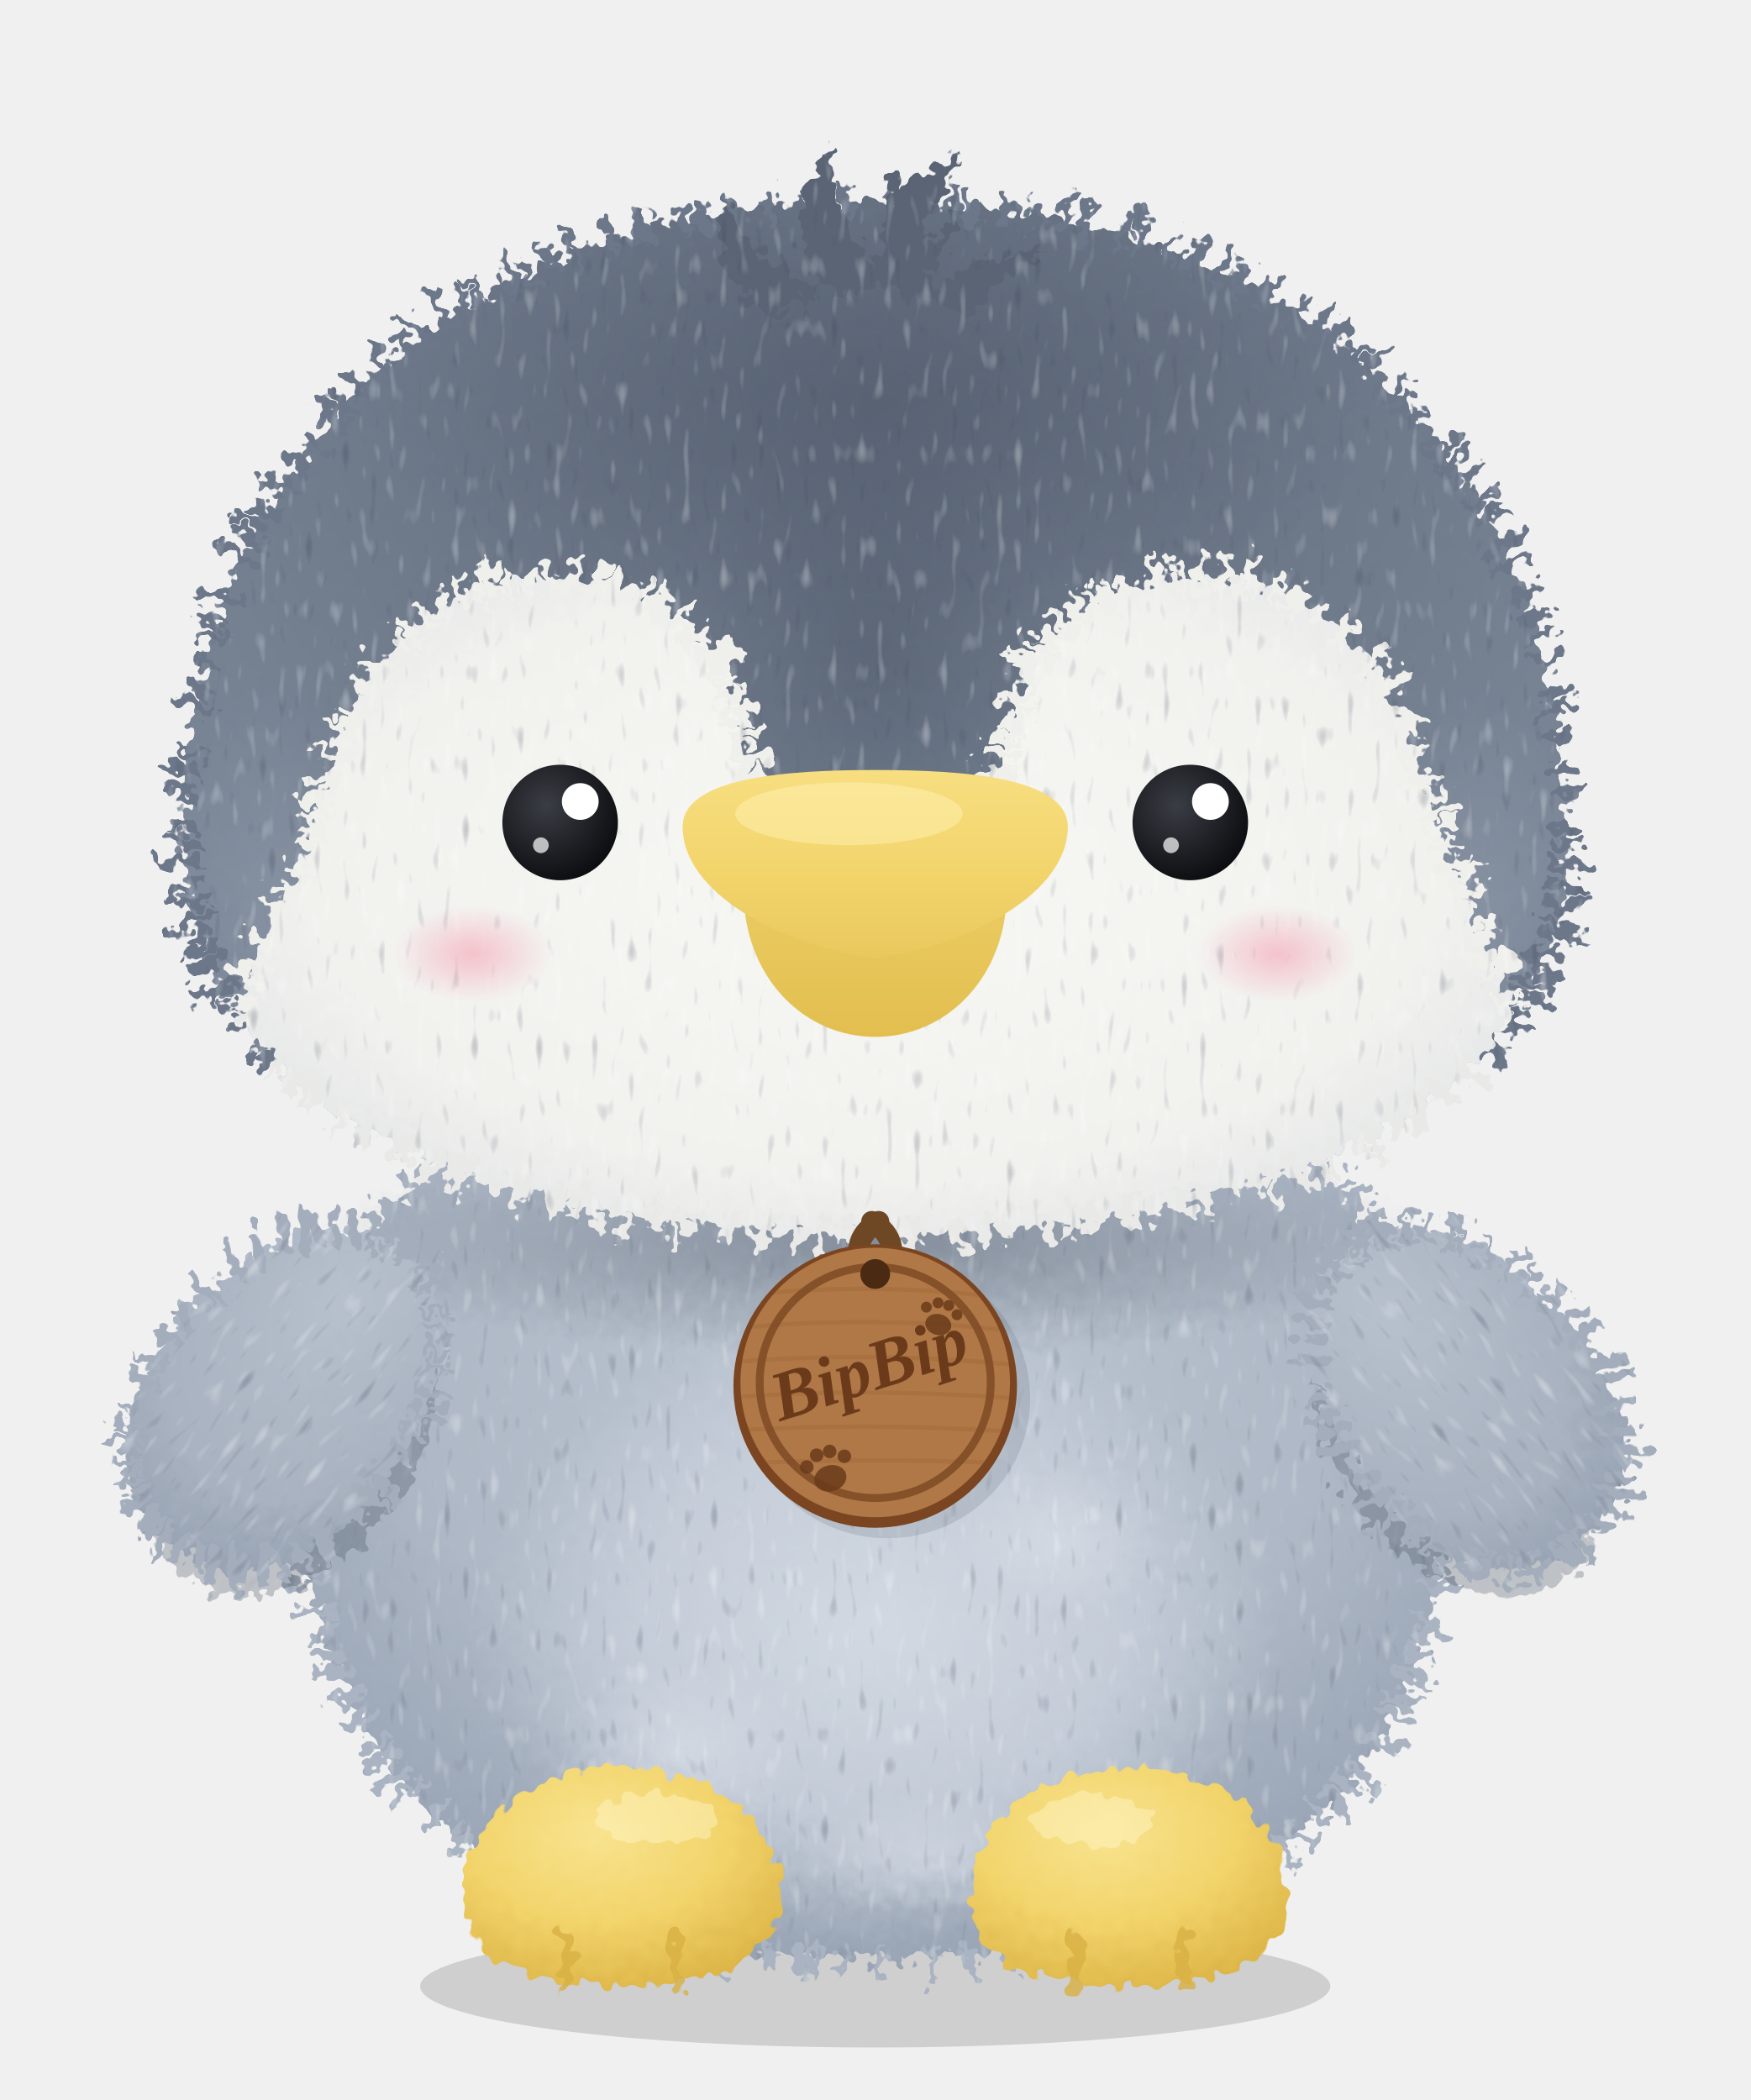
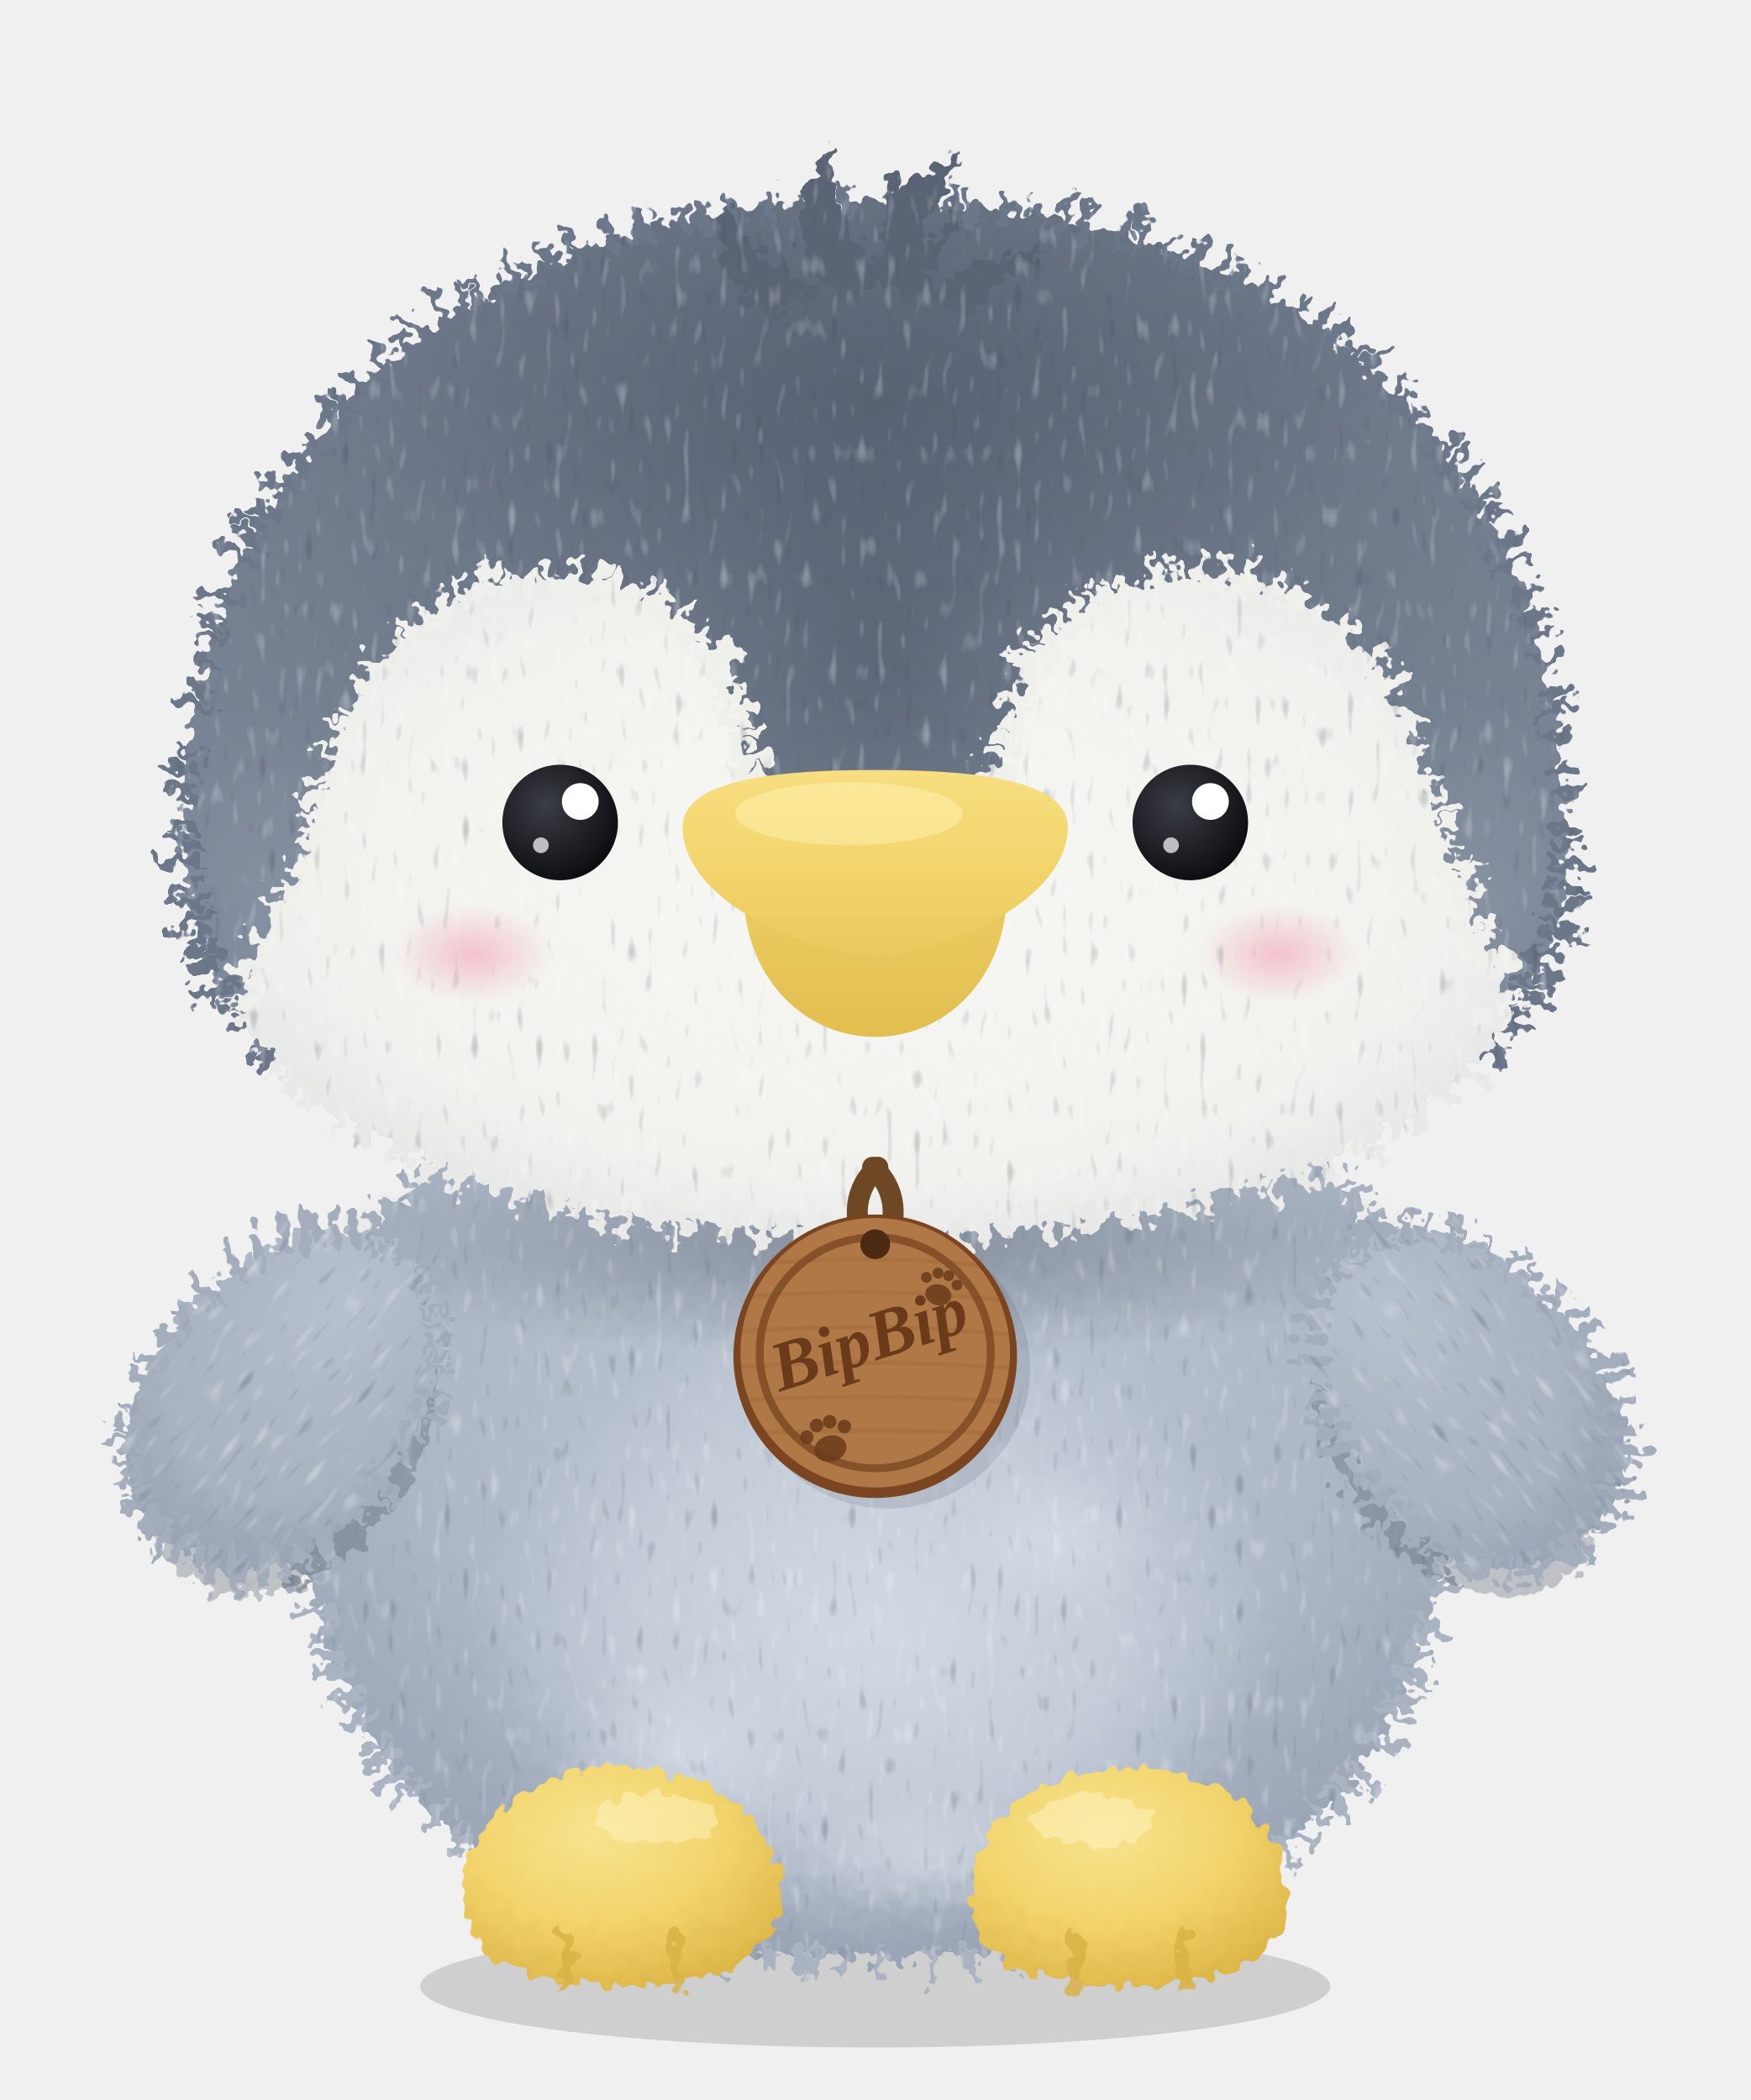
<svg xmlns="http://www.w3.org/2000/svg" class="pg" data-state="idle" width="200" height="240" viewBox="0 0 200 240" role="img" aria-label="Chim cánh cụt">
  <style>.pg-eyes-happy,.pg-eyes-closed,.pg-eyes-heart,.pg-brows,.pg-cap,.pg-fx&gt;*{opacity:0}.pg-flame{transform:scale(0)}.pg-mouth{transform:scaleY(0)}.pg-cheek{opacity:.55}.pg *{transform-box:view-box}.pg-flame{transform-origin:100px 227px}.pg-mouth{transform-origin:100px 107px}</style>
  <defs>
    <filter id="plush-fuzz" x="-8%" y="-8%" width="116%" height="116%" color-interpolation-filters="sRGB">
      <feTurbulence type="fractalNoise" baseFrequency="0.62" numOctaves="2" seed="4" result="n" />
      <feDisplacementMap in="SourceGraphic" in2="n" scale="4" xChannelSelector="R" yChannelSelector="G" result="d" />
      <feTurbulence type="fractalNoise" baseFrequency=".95 .28" numOctaves="1" seed="2" result="f" />
      <feColorMatrix in="f" values="0 0 0 0 1 0 0 0 0 1 0 0 0 0 1 1.4 0 0 0 -.86" result="h" />
      <feColorMatrix in="f" values="0 0 0 0 .22 0 0 0 0 .25 0 0 0 0 .32 0 -1.3 0 0 .45" result="l" />
      <feComposite in="h" in2="d" operator="in" result="h2" />
      <feComposite in="l" in2="d" operator="in" result="l2" />
      <feMerge>
        <feMergeNode in="d" />
        <feMergeNode in="l2" />
        <feMergeNode in="h2" />
      </feMerge>
    </filter>
    <filter id="plush-fuzz-s" x="-15%" y="-15%" width="130%" height="130%" color-interpolation-filters="sRGB">
      <feTurbulence type="fractalNoise" baseFrequency="0.7" numOctaves="1" seed="9" result="n" />
      <feDisplacementMap in="SourceGraphic" in2="n" scale="3" xChannelSelector="R" yChannelSelector="G" />
    </filter>
    <clipPath id="plush-headclip">
      <path d="M100 23 C148 23 179 52 179 96 C179 124 150 141 100 141 C50 141 21 124 21 96 C21 52 52 23 100 23 Z" />
    </clipPath>
    <radialGradient id="plush-head" cx="50%" cy="20%" r="80%">
      <stop offset="0" stop-color="#606A7B" />
      <stop offset="0.45" stop-color="#6E798A" />
      <stop offset="0.82" stop-color="#7C8798" />
      <stop offset="1" stop-color="#768193" />
    </radialGradient>
    <radialGradient id="plush-mask" cx="50%" cy="42%" r="62%">
      <stop offset="0" stop-color="#F7F7F4" />
      <stop offset="0.68" stop-color="#F1F1EE" />
      <stop offset="1" stop-color="#DDE0E4" />
    </radialGradient>
    <radialGradient id="plush-body" cx="50%" cy="38%" r="64%">
      <stop offset="0" stop-color="#BEC7D3" />
      <stop offset="0.62" stop-color="#AEB8C6" />
      <stop offset="1" stop-color="#97A2B3" />
    </radialGradient>
    <radialGradient id="plush-belly" cx="50%" cy="50%" r="50%">
      <stop offset="0" stop-color="#D2D9E2" />
      <stop offset="0.6" stop-color="#C9D1DC" stop-opacity="0.8" />
      <stop offset="1" stop-color="#C9D1DC" stop-opacity="0" />
    </radialGradient>
    <radialGradient id="plush-shade" cx="50%" cy="50%" r="50%">
      <stop offset="0" stop-color="#3E4757" stop-opacity="0.42" />
      <stop offset="1" stop-color="#3E4757" stop-opacity="0" />
    </radialGradient>
    <radialGradient id="plush-dark" cx="50%" cy="50%" r="50%">
      <stop offset="0" stop-color="#525C6D" stop-opacity="0.55" />
      <stop offset="1" stop-color="#525C6D" stop-opacity="0" />
    </radialGradient>
    <radialGradient id="plush-light" cx="50%" cy="50%" r="50%">
      <stop offset="0" stop-color="#8C97A8" stop-opacity="0.65" />
      <stop offset="1" stop-color="#8C97A8" stop-opacity="0" />
    </radialGradient>
    <radialGradient id="plush-mot" cx="50%" cy="50%" r="50%">
      <stop offset="0" stop-color="#DCE2EA" stop-opacity="0.55" />
      <stop offset="1" stop-color="#DCE2EA" stop-opacity="0" />
    </radialGradient>
    <radialGradient id="plush-wing" cx="45%" cy="20%" r="85%">
      <stop offset="0" stop-color="#B7C0CD" />
      <stop offset="0.7" stop-color="#A8B2C0" />
      <stop offset="1" stop-color="#949FB0" />
    </radialGradient>
    <radialGradient id="plush-foot" cx="42%" cy="30%" r="75%">
      <stop offset="0" stop-color="#F8E38F" />
      <stop offset="0.55" stop-color="#F2D46B" />
      <stop offset="1" stop-color="#DDB547" />
    </radialGradient>
    <radialGradient id="plush-eye" cx="38%" cy="35%" r="70%">
      <stop offset="0" stop-color="#3B3D45" />
      <stop offset="1" stop-color="#0B0C0F" />
    </radialGradient>
    <radialGradient id="plush-blush" cx="50%" cy="50%" r="50%">
      <stop offset="0" stop-color="#F59AAE" />
      <stop offset="1" stop-color="#F59AAE" stop-opacity="0" />
    </radialGradient>
    <linearGradient id="plush-beak" x1="0" y1="0" x2="0" y2="1">
      <stop offset="0" stop-color="#F7DE80" />
      <stop offset=".55" stop-color="#F2D46B" />
      <stop offset="1" stop-color="#E9C95E" />
    </linearGradient>
    <clipPath id="plush-tagclip">
      <circle cx="100" cy="163.6" r="15.4" />
    </clipPath>
    <linearGradient id="plush-beakb" x1="0" y1="0" x2="0" y2="1">
      <stop offset="0" stop-color="#EACB60" />
      <stop offset="1" stop-color="#E3BE4F" />
    </linearGradient>
  </defs>
  <g transform="translate(100 228) scale(1.45 1.35) translate(-100 -228)">
    <g class="pg-flame">
      <path d="M100 18 C 128 58 176 80 170 150 C 166 200 132 228 100 228 C 68 228 34 200 30 150 C 26 104 58 92 70 52 C 80 80 90 66 100 18 Z" fill="#FF9600" />
      <path d="M100 70 C 118 100 150 116 146 160 C 143 196 124 216 100 216 C 76 216 57 196 54 160 C 52 128 74 120 80 96 C 88 112 94 100 100 70 Z" fill="#FFC800" />
    </g>
  </g>
  <ellipse class="pg-shadow" cx="100" cy="227" rx="52" ry="7" fill="rgba(0,0,0,.14)" />
  <g class="pg-root">
    <g class="pg-bodyg">
      <g filter="url(#plush-fuzz)">
        <path d="M100 120 C140 120 163 136 165 162 C168 198 148 224 100 224 C52 224 32 198 35 162 C37 136 60 120 100 120 Z" fill="url(#plush-body)" />
        <ellipse cx="100" cy="186" rx="46" ry="36" fill="url(#plush-belly)" />
        <ellipse cx="78" cy="200" rx="14" ry="10" fill="url(#plush-mot)" />
        <ellipse cx="121" cy="176" rx="12" ry="9" fill="url(#plush-mot)" />
        <ellipse cx="106" cy="212" rx="16" ry="7" fill="url(#plush-mot)" />
        <path d="M100.7 121.5l-0.5 -4.1M104.6 121.6l0.2 -3.8M108.1 121.7l0.8 -3.8M111.8 122l0.7 -3.6M115.4 122.4l0 -2.8M118.2 122.8l-0.5 -3.8M121.1 123.2l1.6 -3M124.2 123.8l0.6 -2.5M127.1 124.5l1.2 -3.5M129.2 125.1l2.1 -3.7M131.4 125.8l1.7 -2.6M133.8 126.6l0.4 -2.6M136.4 127.5l2.1 -2.3M138.8 128.6l2.4 -3M140.3 129.3l1.4 -2.5M143 130.7l0.9 -3.1M145.4 132.2l1 -2.2M146.7 133l2.9 -2.4M148.7 134.4l1.4 -2.2M150.1 135.6l1.8 -2.4M151.7 137.1l2.5 -2.3M153.2 138.5l2.9 -2.9M155.1 140.6l3 -2M156.1 141.9l2.9 -1.6M157.5 144l2.9 -1.3M158.2 145l2.8 -2.1M159.2 146.8l3.1 -0.8M160.4 149.3l2.6 -0.3M160.8 150.2l2.6 -1.9M161.5 152.2l3.9 -2M162.3 154.8l2.5 -0.7M162.8 156.8l2.7 0.5M163.2 159.3l4.2 0.3M163.5 161.5l3.8 -0.9M163.6 162.8l2.7 -1.2M163.7 165.8l3.5 -0.8M163.8 170.2l3.3 0.5M163.7 172.2l4.1 -0.4M163.5 175.4l4.2 -0.5M163.1 178.4l2.1 1.3M162.6 181.4l4.3 -0.3M162 184.5l2.3 1.7M161.4 186.6l3.7 0.5M160.7 188.6l2.5 1M159.9 190.8l3.4 1.9M158.5 194.1l3.5 0.4M157.7 195.6l4.1 1.2M156 198.6l4 1.3M154.3 201l2.5 3.3M152.7 203.1l3.1 2.3M151.7 204.2l2.2 3.2M149.7 206.3l2.1 1.8M147.2 208.6l2.5 2.4M145.5 210l2.6 2.8M143.1 211.7l2.4 2.2M141.3 212.8l1.2 4.3M138.4 214.5l1 4M136.5 215.4l2.3 2.9M133.2 216.9l0.7 3.4M129.5 218.2l1.8 2.9M127.4 218.9l0.4 2.6M124.1 219.8l0.8 3.3M120.3 220.7l0 3.1M118.4 221l0.4 2.9M114.4 221.6l1 3.7M110.6 222l0.5 3.6M107.1 222.3l-0.5 3.9M101 222.5l-0.4 4.1M96.8 222.5l-0.7 2.3M93.6 222.3l-1.1 3.7M91.1 222.2l0.8 2.6M87.1 221.8l0.9 2.6M82.4 221.2l0 4.3M79.9 220.7l-0.9 2.6M76.4 219.9l-1.9 2.8M72.8 219l-1.7 3.3M69.9 218l0 3.3M67.2 217.1l-2.5 3.2M64.6 215.9l-1.7 3.8M62 214.7l-1.5 2.3M59.4 213.3l-0.8 2.4M56.4 211.3l-1.9 2.8M53.8 209.4l-1.4 2M52.5 208.4l-0.6 2.5M50.5 206.5l-1.3 2.2M48.1 204l-3.3 2.1M46.9 202.6l-3.8 1.7M45.1 200.1l-3.1 1.9M44 198.6l-2.6 1.7M42.6 196.1l-3.3 1.2M41.3 193.6l-3.5 1M40.1 190.9l-4.1 0.4M39.4 189.1l-3.5 0.1M38.4 185.7l-2.6 1.8M37.9 184.1l-4.1 0.5M37.2 180.8l-4.3 0.1M36.9 178.9l-2.9 -0.3M36.6 176.3l-4.2 -0.3M36.3 172.5l-3.7 0.1M36.2 169.9l-4 -0.1M36.3 166.1l-2.8 -0.5M36.4 163.8l-3.1 0.6M36.6 160.9l-2.6 -1.2M36.9 158.4l-2.9 -0.9M37.3 156.3l-2.6 -0.1M37.9 154.2l-2.5 0.2M38.3 152.8l-2.1 -1.2M39.2 150.3l-2.7 -0.3M40 148.3l-3.7 -0.9M40.5 147.4l-3.7 -0.6M41.9 144.9l-2.7 -2.3M42.5 143.9l-2.2 -2.1M44.3 141.4l-2.5 -2.3M45.4 140l-2.4 -2.8M46.7 138.6l-2.6 -0.9M48.2 137.1l-1.7 -2.1M49.4 136l-1.6 -2.3M51.5 134.3l-2.9 -2.7M53.6 132.8l-1 -2.2M54.9 132l-1.7 -3.5M57.4 130.5l-0.3 -2.7M59.1 129.6l-1.9 -3.4M61.8 128.3l-1.1 -3.8M64.1 127.4l-2.2 -3.5M66.2 126.6l-1.7 -2.2M69.1 125.6l-2.3 -3.7M70.3 125.2l0.2 -3M74.2 124.2l-1.5 -4M75.9 123.8l-0.6 -2.3M79.3 123.2l-0.9 -2.5M82.1 122.7l-1.5 -2.6M84.4 122.4l0 -2.5M88.3 122l0.2 -3.9M91.6 121.8l-0.5 -3.7M95.1 121.6l0.5 -4.3M99.2 121.5l0.2 -3.7" fill="none" stroke="#A9B3C1" stroke-width="1.2" stroke-linecap="round" />
        <ellipse cx="100" cy="142" rx="64" ry="13" fill="url(#plush-shade)" />
      </g>
      <g filter="url(#plush-fuzz)">
        <path d="M100 23 C148 23 179 52 179 96 C179 124 150 141 100 141 C50 141 21 124 21 96 C21 52 52 23 100 23 Z" fill="url(#plush-head)" />
        <g clip-path="url(#plush-headclip)">
          <ellipse cx="100" cy="46" rx="58" ry="26" fill="url(#plush-dark)" />
          <ellipse cx="100" cy="74" rx="20" ry="26" fill="url(#plush-dark)" />
          <ellipse cx="32" cy="104" rx="14" ry="26" fill="url(#plush-light)" />
          <ellipse cx="168" cy="104" rx="14" ry="26" fill="url(#plush-light)" />
        </g>
        <path d="M102.4 24.5l-1 -2.7M105.7 24.6l0 -3.7M108.8 24.8l0.2 -3.1M111.3 25.1l-0.8 -2.5M115 25.5l-0.3 -3.1M118.8 26.1l-0.6 -2.7M120.7 26.5l1.7 -3.9M123.9 27.2l0.5 -4M127.6 28.2l1.9 -3.9M129.8 28.9l0.7 -4.5M133.7 30.2l0.1 -3.4M135.7 31l2.1 -3.4M138.6 32.2l2.4 -3.5M141.3 33.6l1.1 -3.2M143.7 34.9l2.8 -3.3M146.8 36.7l2.6 -2.4M149.3 38.4l2.8 -3M151.8 40.2l1.9 -3.3M153.6 41.6l2.6 -1.8M155 42.8l3 -2.9M157.8 45.4l2.8 -1.9M159.8 47.4l1.3 -2.1M160.9 48.6l1.9 -1.4M163.3 51.5l3.4 -1.6M165 53.8l2.9 -2.9M166.3 55.6l2.6 -2M167.7 57.9l3.4 -2M168.9 60.1l2.7 -2.2M170.4 63.1l3.4 -2.2M171.3 64.9l3.4 -1.4M172.8 68.6l3.2 -1.7M173.6 70.8l3.5 -0.8M174.4 73.5l2.4 -1.4M175 75.5l3 -0.5M175.9 79.7l3.6 -1M176.3 81.7l3 -1.4M176.7 84.4l2.4 -0.4M177.1 87.8l2.5 0.1M177.4 91l3.2 -1.1M177.5 95l2.9 -0.5M177.5 96.6l2.7 -0.1M177.4 98.6l3.6 0.4M177.1 101.2l4 0.6M176.8 103.2l3.9 -0.1M176.4 104.8l3.6 1.9M175.9 106.5l4.4 0.9M175.1 108.7l2.6 0M174.7 109.7l3.4 2.6M173.7 111.8l3.4 1.1M172.9 113.3l3.8 1.4M171.7 115.1l3 2.3M170.5 116.8l3 0.9M169.4 118.1l2.4 2.4M168.1 119.5l3.5 1.8M32 119.7l-2.3 1.7M30.6 118.1l-1.6 2.5M29 116.1l-2.6 1.5M27.9 114.6l-2.4 0.6M26.9 112.8l-4 1M26.4 112l-1.9 2.3M25.2 109.4l-2.9 1.8M24.7 108.2l-4 1M24 106.1l-2 1.6M23.5 104.5l-3.6 1.9M23.2 103l-3.3 0M22.8 100.7l-3.6 1.3M22.6 98.5l-4.5 0M22.5 96.7l-2.7 -0.9M22.5 95l-3.1 -0.5M22.6 91.3l-3.3 -1.3M22.8 88.2l-3.5 -0.7M23.1 85.7l-2.7 0.4M23.7 81.4l-2.8 -1.7M24.2 79l-2.5 -0.5M24.9 76.1l-2.2 -0.7M25.8 72.8l-3.3 -0.3M26.2 71.3l-3.6 -1M27.2 68.5l-4.3 -0.4M28.8 64.7l-3.2 -2.4M29.8 62.5l-3 -2.4M30.8 60.6l-3.4 -1.7M31.9 58.6l-2.7 -0.4M33.4 56.2l-3.4 -1.1M35.1 53.7l-2.3 -2.1M36.8 51.5l-1.9 -2.2M39 48.7l-2.3 -3.2M40.2 47.4l-2.1 -2.1M42.4 45.2l-2.7 -2.4M44.6 43.1l-2.2 -3.7M46.5 41.5l-1.1 -3.1M49.2 39.4l-3.1 -3.1M51.7 37.6l-2 -3.9M53.6 36.5l-1.2 -3.7M55.4 35.3l-1.8 -2.8M58.9 33.5l-1.4 -3.7M61.2 32.3l-1.4 -1.9M64.2 31.1l-2.4 -2.8M66.6 30.1l-2.6 -3.7M70.1 28.9l-1 -3.6M72.9 28.1l-0.2 -4.4M74.4 27.6l-1.3 -3.7M78.7 26.6l-0.7 -2.4M80.7 26.2l-0.9 -2.9M84.3 25.6l-1.6 -3M87.8 25.2l0.4 -3.3M92 24.8l-0.3 -2.4M94.9 24.6l-1 -3.7M97.4 24.5l-1.2 -3.2" fill="none" stroke="#6C778A" stroke-width="1.2" stroke-linecap="round" />
        <g clip-path="url(#plush-headclip)">
          <path d="M100 148 L24 148 L24 124 C28 112 34 100 37 90 C40 76 50 66 62 66 C74 66 82 72 84 80 C86 88 86 94 88 98 C92 104 96 106 100 106 C104 106 108 104 112 98 C114 94 114 88 116 80 C118 72 126 66 138 66 C150 66 160 76 163 90 C166 100 172 112 176 124 L176 148 Z" fill="url(#plush-mask)" />
          <path d="M25.7 123.7l-3.5 -0.4M26.8 120.5l-3.6 -1.5M27.2 119.4l-2.6 -1.5M28.1 117l-2.9 -0.6M29.1 114.6l-2.8 0.2M29.9 112.6l-3 -1.6M30.7 110.7l-4.1 -0.6M31.6 108.4l-3.1 -1.8M32.8 105.5l-2.6 -2.2M33.4 104.2l-2.7 -0.2M34.4 101.7l-2.8 -0.4M35 100l-2.2 -0.9M36.3 96.8l-2.2 -0.9M36.9 95.2l-1.9 -1.7M37.6 93.1l-3 -2.1M38.2 91.2l-2.4 -0.4M38.7 89.1l-2.8 0.2M39.4 86.8l-3.4 -1.4M40.4 84.1l-3.1 -2.2M41.3 82.1l-2.1 -0.6M42.7 79.5l-2.6 -2.3M43.9 77.7l-2 -2.2M44.8 76.4l-3.2 -1.1M46.5 74.5l-1.5 -1.5M47.9 73.1l-2.5 -1.6M49.6 71.8l-1.4 -2M50.9 70.8l-0.6 -2.2M53.2 69.6l-0.9 -3.7M55.2 68.7l-0.5 -3.6M56.8 68.2l-1.3 -3.7M58.8 67.8l-1.3 -2M60.5 67.6l0 -2.2M63.3 67.5l-1.1 -2.5M64.6 67.6l1.4 -3.4M67.5 68l1.7 -3.5M69.2 68.3l1.1 -3M70.2 68.6l0.7 -2.7M72.3 69.4l1.4 -2.8M74 70.1l1.9 -2.5M75.1 70.7l1 -3.9M76.2 71.4l2.9 -2.2M77.5 72.5l0.8 -2.1M78.5 73.4l2.4 -1.8M79.8 74.8l2.8 -1.1M80.4 75.6l3.6 -1.4M81.3 77.1l2.1 -1.9M81.9 78.5l1.9 -1.3M82.4 79.8l2.2 -0.5M82.8 81.5l2.3 0.5M83 82.3l3 -1.8M83.4 84.2l3.2 -1.2M83.6 85.3l2.8 -0.5M83.8 86.5l4.1 0.1M84.1 88.1l3.6 -1.7M84.2 88.8l3.1 -0.4M84.4 89.9l3.1 -1.1M84.6 91.2l3.4 0.2M84.8 92.3l2.1 -1.2M85 93.3l2.4 0.5M85.3 94.6l3.5 0M85.4 95.2l3.4 0M85.7 96.2l2.8 -1.2M86.1 97.5l3.6 -0.2M86.3 98l2.5 -0.1M113.6 98.1l-3.4 -0.5M113.9 97.4l-2.6 -1.6M114.3 96.3l-2.8 0.2M114.5 95.7l-2.6 -1.8M114.8 94.4l-3.4 -1.8M115 93.2l-3.6 -0.3M115.2 92.3l-3.4 -1.2M115.4 91.3l-3.3 -1M115.6 90.1l-2.3 -1.3M115.8 88.8l-2.5 -0.1M115.9 88.1l-3.9 0.1M116.2 86.6l-3.7 -1.1M116.4 85l-2.2 -0.8M116.7 83.6l-1.9 -1M116.9 82.6l-2.7 0.6M117.2 81.3l-2.7 -1.8M117.7 79.6l-3.5 0.1M118.1 78.4l-1.9 -2M118.5 77.4l-2.1 -1.4M119.3 76.1l-3.8 -1.5M120.1 74.9l-3.1 -2.1M121.5 73.4l-2.6 -1.1M122.5 72.5l-2.1 -2.1M123.8 71.5l-1.5 -3M124.9 70.7l-0.6 -2.9M126.4 69.9l-0.9 -1.9M127.3 69.5l-1.5 -2.7M129.5 68.7l-2 -2.6M131.6 68.2l-0.2 -4M132.9 67.9l-0.5 -3.3M135.1 67.6l-0.8 -3.7M137.2 67.5l0.4 -4M139.3 67.5l0.7 -3.7M141.5 67.8l0.5 -2.2M143 68.1l0.2 -4.1M145.3 68.9l1.1 -2.5M146.8 69.6l1.3 -1.8M148.2 70.3l0.7 -3.1M149.9 71.4l1.6 -1.9M152.2 73.3l2 -3.3M153.2 74.2l1.3 -2.8M155.4 76.7l3.1 -2.2M156.7 78.6l3.9 -1.5M157.4 79.6l3.1 -1.8M159 82.7l2.7 -0.3M159.5 83.8l3.7 -1.8M160.5 86.6l1.9 -1.3M161.2 89.1l3.7 0M161.8 91.2l3.3 -0.3M162.5 93.3l4 -0.9M163.2 95.3l2.8 -1.4M163.9 97.1l2 -0.8M164.7 99.2l2.9 -0.4M165.6 101.5l3.3 -2.3M166.3 103.3l3.2 -1.9M167.3 105.9l2.9 -0.7M168.2 107.9l2.2 -1.9M169 109.9l3.1 -0.6M169.8 111.8l3.1 -2.2M171.1 115l2.8 -0.9M171.8 116.7l2.9 -1M172.3 118.2l3.1 -0.1M173.4 121.1l3.3 -1.2M174 122.8l2.8 -1.1" fill="none" stroke="#EFEFEC" stroke-width="1.2" stroke-linecap="round" />
        </g>
        <path d="M166.6 121l2.8 2.7M165.6 121.9l2.6 1.9M163.6 123.6l2.3 2.5M161.8 124.9l0.9 3.3M160.8 125.6l1.8 3.4M158.4 127.2l1.6 2.3M156.1 128.5l1.7 3.7M154.3 129.4l2.3 3M152.2 130.4l0.3 3M149.8 131.5l2.1 3.3M147.3 132.4l2.3 3.1M144.9 133.3l0.8 3.7M143.4 133.8l0.6 2.3M139.9 134.8l1.4 1.8M136.8 135.6l1.5 2.9M134.4 136.2l1.9 3M131.6 136.8l0.9 2.5M128.9 137.2l0.5 3.2M125.1 137.8l-0.6 2.6M122.6 138.2l-0.6 3.2M119 138.6l1.2 3.7M115 138.9l-0.5 2.3M112.8 139.1l0 2.5M109 139.3l1.1 3.5M104.6 139.4l-0.6 2.9M101.2 139.5l-0.2 3.5M97.3 139.5l0 2.4M93.7 139.4l0.4 3.5M91.2 139.3l-0.2 3.7M87.9 139.1l-0.5 3.4M83.9 138.9l-1.2 2.6M79.8 138.5l-1 2.4M76.6 138.1l0.3 3.9M74.9 137.8l0 2.4M71 137.2l0.4 4.1M67.7 136.6l0.4 3.2M66.2 136.3l-0.8 2.9M63.5 135.7l-0.5 2.9M60.2 134.8l-1.3 2.8M57.7 134.1l-1.7 1.7M54.3 133l-2.1 3M52.5 132.3l-0.6 2.5M50.6 131.6l-2.5 2.9M47.1 130.1l-0.9 2.3M45.5 129.3l-0.7 2.9M43.1 128.1l-1.6 3.3M42.1 127.5l-1.1 3.2M39.9 126.1l-2.3 3.2M37.5 124.4l-1.8 1.4M36 123.3l-1.3 3.5M34.7 122.2l-2.3 2.7M32.7 120.4l-1.4 2" fill="none" stroke="#E9EAE8" stroke-width="1.2" stroke-linecap="round" />
        <g transform="translate(0 4)">
          <path d="M95 30 C90 24 90 17 95 13 C95 19 98 24 101 28 Z M100 28 C100 21 103 15 110 14 C106 19 105 24 107 30 ZM88 32 C83 29 81 24 83 19 C85 24 89 27 94 29 Z M106 30 C110 26 115 24 119 25 C115 27 112 30 111 33 Z" fill="#5A6475" />
          <path d="M97 29l-4 -10M101 28l1 -11M104 30l5 -9M92 31l-7 -6" fill="none" stroke="#5A6475" stroke-width="1.6" stroke-linecap="round" />
        </g>
      </g>
      <g class="pg-tag">
-         <g transform="translate(0 -5.6)">
+         <g transform="translate(0 -9)">
          <ellipse cx="101.4" cy="165.4" rx="16.3" ry="16" fill="#3E4757" opacity=".15" />
          <g fill="none" stroke="#6E4724" stroke-width="2.4" stroke-linecap="round">
-             <path d="M99.3 151.4 C97.3 149.2 97.9 146.6 100.4 145.2" />
-             <path d="M100.7 151.4 C102.7 149.2 102.1 146.6 99.6 145.2" />
+             <path d="M99.3 151.4 C97.1 148.6 97.7 144.6 100.3 142.4" />
+             <path d="M100.7 151.4 C102.9 148.6 102.3 144.6 99.7 142.4" />
          </g>
          <circle cx="100" cy="164" r="16.2" fill="#7A4520" />
          <circle cx="100" cy="163.6" r="15.4" fill="#B07846" />
          <g clip-path="url(#plush-tagclip)" fill="none" stroke="#8A5528" stroke-width=".5" opacity=".2">
            <path d="M82 154 Q100 151.6 118 154.4" />
            <path d="M82 157.6 Q100 155.6 118 158" />
            <path d="M82 161.4 Q100 159.8 118 161.8" />
            <path d="M82 165.4 Q100 164 118 165.6" />
            <path d="M82 169.2 Q100 168 118 169.4" />
            <path d="M82 173 Q100 172 118 173" />
          </g>
          <circle cx="100" cy="163.6" r="13.2" fill="none" stroke="#7E4A25" stroke-width=".9" opacity=".85" />
          <circle cx="100" cy="151.2" r="1.7" fill="#4A2A12" />
          <g transform="translate(107.4 156.2) rotate(14) scale(.5)">
            <g fill="#6A3A1A" opacity=".85">
              <ellipse cx="0" cy="1.6" rx="3" ry="2.4" />
              <circle cx="-3.6" cy="-1.6" r="1.25" />
              <circle cx="-1.25" cy="-3.2" r="1.25" />
              <circle cx="1.25" cy="-3.2" r="1.25" />
              <circle cx="3.6" cy="-1.6" r="1.25" />
            </g>
          </g>
          <g transform="translate(94.6 173.6) rotate(-16) scale(.62)">
            <g fill="#6A3A1A" opacity=".85">
              <ellipse cx="0" cy="1.6" rx="3" ry="2.4" />
              <circle cx="-3.6" cy="-1.6" r="1.25" />
              <circle cx="-1.25" cy="-3.2" r="1.25" />
              <circle cx="1.25" cy="-3.2" r="1.25" />
              <circle cx="3.6" cy="-1.6" r="1.25" />
            </g>
          </g>
          <g transform="rotate(-18 100 164.2)" font-family="Brush Script MT, Segoe Script, Georgia, Times New Roman, serif" font-style="italic" font-weight="700" font-size="8" text-anchor="middle">
            <text x="100" y="164.5" fill="#6A3A1A">BipBip</text>
          </g>
        </g>
      </g>
      <g transform="translate(100 33) rotate(-6) scale(1.1) translate(-100 -44)">
        <g class="pg-cap">
          <path d="M76 44 L76 56 Q100 68 124 56 L124 44 Z" fill="#1B2440" />
          <path d="M56 42 L100 24 L144 42 L100 60 Z" fill="#26325A" />
          <path d="M100 42 L136 47 L137 64" fill="none" stroke="#FFC800" stroke-width="3" stroke-linecap="round" />
          <circle cx="137" cy="66" r="4" fill="#FFC800" />
          <circle cx="100" cy="42" r="3.5" fill="#FFC800" />
        </g>
      </g>
      <g class="pg-face">
        <g class="pg-brows" fill="none" stroke="#23262E" stroke-width="3.2" stroke-linecap="round">
          <path class="pg-brow-l" d="M57.5 83.5 Q64 81 70.5 83" />
          <path class="pg-brow-r" d="M129.5 83 Q136 81 142.5 83.5" />
        </g>
        <g class="pg-eye pg-eye-l">
          <g class="pg-pupil">
            <circle cx="64" cy="94" r="6.6" fill="url(#plush-eye)" />
            <circle cx="66.3" cy="91.6" r="2.1" fill="#fff" />
            <circle cx="61.8" cy="96.6" r=".9" fill="#fff" opacity=".7" />
          </g>
        </g>
        <g class="pg-eye pg-eye-r">
          <g class="pg-pupil">
            <circle cx="136" cy="94" r="6.6" fill="url(#plush-eye)" />
            <circle cx="138.3" cy="91.6" r="2.1" fill="#fff" />
            <circle cx="133.8" cy="96.6" r=".9" fill="#fff" opacity=".7" />
          </g>
        </g>
        <g class="pg-eyes-happy" fill="none" stroke="#23262E" stroke-width="3.4" stroke-linecap="round">
          <path d="M57 97 Q64 87 71 97" />
          <path d="M129 97 Q136 87 143 97" />
        </g>
        <g class="pg-eyes-closed" fill="none" stroke="#23262E" stroke-width="3" stroke-linecap="round">
          <path d="M57 93 Q64 100 71 93" />
          <path d="M129 93 Q136 100 143 93" />
        </g>
        <g class="pg-eyes-heart" fill="#FF4B6E">
          <g transform="translate(64 95) scale(.78)">
            <path class="pg-heart-eye" d="M0 6 C -14 -4 -8 -16 0 -8 C 8 -16 14 -4 0 6 Z" />
          </g>
          <g transform="translate(136 95) scale(.78)">
            <path class="pg-heart-eye" d="M0 6 C -14 -4 -8 -16 0 -8 C 8 -16 14 -4 0 6 Z" />
          </g>
        </g>
        <ellipse class="pg-cheek pg-cheek-l" cx="54" cy="109" rx="9" ry="5.5" fill="url(#plush-blush)" />
        <ellipse class="pg-cheek pg-cheek-r" cx="146" cy="109" rx="9" ry="5.5" fill="url(#plush-blush)" />
        <ellipse class="pg-mouth" cx="100" cy="112" rx="9" ry="6" fill="#8B1E3F" />
        <path class="pg-beak-bot" d="M85 103 C92 107.5 108 107.5 115 103 C114.5 112 108 118.5 100 118.5 C92 118.5 85.5 112 85 103 Z" fill="url(#plush-beakb)" />
        <g class="pg-beak-top">
          <path d="M78 94.5 C78 88.8 90 88 100 88 C110 88 122 88.8 122 94.5 C122 102 111 108 100 109.5 C89 108 78 102 78 94.5 Z" fill="url(#plush-beak)" />
          <ellipse cx="97" cy="93" rx="13" ry="3.6" fill="#FFF3B8" opacity=".45" />
        </g>
      </g>
      <g class="pg-wing-l">
        <g transform="translate(33 159.2) rotate(38)" filter="url(#plush-fuzz)">
          <ellipse cx="3.5" cy="4" rx="14" ry="20" fill="#3E4757" opacity=".28" />
          <path d="M0 -21 C9 -21 15 -10 15 2 C15 15 8 22 0 22 C-8 22 -15 15 -15 2 C-15 -10 -9 -21 0 -21 Z" fill="url(#plush-wing)" />
          <path d="M0.6 -19.5l-0.4 -2.5M3.3 -18.9l0.5 -3.9M4.6 -18.3l1.8 -2.6M6.2 -17.2l2.2 -1.1M7.8 -15.6l2.4 -1.2M9.3 -13.7l2.2 -0.8M10.4 -11.8l2.4 -1.7M11.4 -9.6l3.8 -0.6M12.3 -7l3.4 -1.4M12.7 -5.1l2.2 -0.7M13.1 -2.9l2.3 0.8M13.5 1.2l3.7 0.9M13.5 3.2l3.3 0.3M13.1 6.9l2.6 -0.5M12.5 9.7l3.5 1.8M12.1 10.9l3.7 1.1M11 13.3l3.1 1M9.6 15.6l2.7 0.6M9 16.3l1.8 2.2M7.5 17.8l1.7 2.9M6.3 18.7l2.5 2.6M4.6 19.6l1.5 3.2M3 20.1l1.2 1.9M1.2 20.4l-0.2 2.8M-1.1 20.4l0.3 3.3M-2.4 20.3l-0.9 2.4M-3.9 19.8l0.3 2.5M-5.9 18.9l-0.9 3.1M-7.4 17.8l-1.2 2.7M-8.4 17l-2.1 1.2M-10 15.1l-3.4 1.7M-11.2 13.1l-1.8 1.7M-11.8 11.7l-2.2 1.2M-12.8 8.5l-2.4 0.8M-13.2 6l-2.9 1.4M-13.5 2.9l-2.6 0.6M-13.5 0.9l-2.5 -0.3M-13.2 -2.5l-3.4 -1.1M-12.9 -4.2l-2.4 0.3M-12.2 -7.2l-3.4 -1.6M-11.4 -9.5l-3 -2.4M-9.9 -12.8l-2.9 -2.2M-8.8 -14.4l-2.2 -2.5M-7.6 -15.8l-3.2 -1.9M-6.3 -17.1l-2 -1.8M-4.5 -18.4l-2.1 -1.8M-3 -19l-0.3 -2.5M-1.4 -19.4l0.4 -3.1" fill="none" stroke="#A3ADBC" stroke-width="1.2" stroke-linecap="round" />
        </g>
      </g>
      <g class="pg-wing-r">
        <g transform="translate(167 159.2) rotate(-38)" filter="url(#plush-fuzz)">
          <ellipse cx="-3.5" cy="4" rx="14" ry="20" fill="#3E4757" opacity=".28" />
          <path d="M0 -21 C9 -21 15 -10 15 2 C15 15 8 22 0 22 C-8 22 -15 15 -15 2 C-15 -10 -9 -21 0 -21 Z" fill="url(#plush-wing)" />
          <path d="M0.6 -19.5l1.3 -2.3M3.2 -18.9l1 -3.8M4.2 -18.5l0.5 -3M5.9 -17.4l2 -2.6M7.4 -16.1l1.6 -2.1M9 -14.1l2.8 -2.2M9.9 -12.8l2.5 -2.6M11.3 -9.8l2 -2.1M12.2 -7.1l3.1 -1.6M12.8 -4.7l2.7 -1.4M13.3 -1.6l3.5 -0.9M13.5 1l3 0M13.4 3.9l3.6 -0.8M13.1 6.7l3.7 1.4M12.8 8.5l3.6 1.3M11.8 11.8l2.6 0.6M10.7 13.9l2.2 1.6M9.6 15.6l2.7 2.4M9 16.3l1.2 2.4M7.4 17.8l1.3 1.6M6.1 18.8l2.2 2.6M4.7 19.5l1.2 2.8M2.8 20.2l0.7 2.1M0.5 20.5l-0.6 3.6M-0.8 20.5l-1 2.6M-2.5 20.2l0.2 2.3M-4.4 19.7l-1.9 2.7M-5.7 19l-0.9 3.2M-7.1 18.1l-2.4 2.7M-8.7 16.7l-2.8 1.1M-9.8 15.3l-2 1.4M-11.3 12.8l-3.3 1.6M-12.1 10.9l-2.5 0.6M-12.8 8.5l-2.6 1.3M-13.2 6l-3.8 0.8M-13.5 3.7l-3.8 -0.5M-13.5 1.1l-2.7 0M-13.2 -2.8l-3 -1.3M-12.7 -5.2l-3.1 -1M-12.2 -7.3l-3.4 -0.2M-11.4 -9.6l-3.4 -0.4M-10 -12.5l-2.5 -2.2M-8.7 -14.5l-1.9 -1.6M-7.8 -15.7l-1.2 -2.2M-5.9 -17.4l-2.3 -3M-4.4 -18.4l-0.8 -3.7M-2.9 -19l0 -2.4M-0.8 -19.5l-0.7 -2.9" fill="none" stroke="#A3ADBC" stroke-width="1.2" stroke-linecap="round" />
        </g>
      </g>
    </g>
    <g class="pg-foot-l">
      <g filter="url(#plush-fuzz-s)">
        <path d="M53 218 C52 208 61 202 71 202 C81 202 90 208 89 218 C88 225 80 227 71 227 C62 227 54 225 53 218 Z" fill="url(#plush-foot)" />
        <path d="M64.5 227 q1 -4 0 -6 M77.5 227 q-1 -4 0 -6" fill="none" stroke="#D8B044" stroke-width="1.4" stroke-linecap="round" opacity=".8" />
        <ellipse cx="75" cy="208" rx="7" ry="3" fill="#FFF6C8" opacity=".45" />
      </g>
    </g>
    <g class="pg-foot-r">
      <g filter="url(#plush-fuzz-s)">
        <path d="M111 218 C110 208 119 202 129 202 C139 202 148 208 147 218 C146 225 138 227 129 227 C120 227 112 225 111 218 Z" fill="url(#plush-foot)" />
        <path d="M122.5 227 q1 -4 0 -6 M135.5 227 q-1 -4 0 -6" fill="none" stroke="#D8B044" stroke-width="1.4" stroke-linecap="round" opacity=".8" />
        <ellipse cx="125" cy="208" rx="7" ry="3" fill="#FFF6C8" opacity=".45" />
      </g>
    </g>
  </g>
  <g class="pg-fx">
    <g transform="translate(-9 -3)">
      <path class="pg-tear" d="M68 104 C 64 112 62 116 68 119 C 74 116 72 112 68 104 Z" fill="#5BC0F8" />
    </g>
    <g transform="translate(4 -2)">
      <path class="pg-sweat" d="M156 52 C 150 62 148 68 156 71 C 164 68 162 62 156 52 Z" fill="#8FD3FF" />
    </g>
    <g class="pg-zzz" fill="#7C8CC4" font-family="Arial Rounded MT Bold, Arial, sans-serif" font-weight="900">
      <text class="pg-z" x="134" y="60" font-size="16" style="--d:0s">Z</text>
      <text class="pg-z" x="134" y="60" font-size="20" style="--d:1s">Z</text>
      <text class="pg-z" x="134" y="60" font-size="24" style="--d:2s">Z</text>
    </g>
    <g class="pg-question">
      <circle cx="164" cy="34" r="17" fill="#fff" stroke="#CFD6EA" stroke-width="3" />
      <circle cx="146" cy="56" r="4" fill="#fff" stroke="#CFD6EA" stroke-width="2" />
      <text x="164" y="42" text-anchor="middle" font-size="22" font-weight="900" font-family="Arial, sans-serif" fill="#1CB0F6">?</text>
    </g>
    <g class="pg-exclaim">
      <text x="168" y="46" text-anchor="middle" font-size="34" font-weight="900" font-family="Arial, sans-serif" fill="#FF4B4B">!</text>
    </g>
    <g class="pg-hearts" fill="#FF4B6E">
      <g transform="translate(40 70) scale(1.2)">
        <path class="pg-heart" d="M0 6 C -14 -4 -8 -16 0 -8 C 8 -16 14 -4 0 6 Z" style="--d:0s" />
      </g>
      <g transform="translate(162 60) scale(1.5)">
        <path class="pg-heart" d="M0 6 C -14 -4 -8 -16 0 -8 C 8 -16 14 -4 0 6 Z" style="--d:.4s" />
      </g>
      <g transform="translate(150 110) scale(1)">
        <path class="pg-heart" d="M0 6 C -14 -4 -8 -16 0 -8 C 8 -16 14 -4 0 6 Z" style="--d:.8s" />
      </g>
      <g transform="translate(50 120) scale(1.3)">
        <path class="pg-heart" d="M0 6 C -14 -4 -8 -16 0 -8 C 8 -16 14 -4 0 6 Z" style="--d:1.1s" />
      </g>
    </g>
    <g class="pg-sparkles" fill="#FFC800">
      <g transform="translate(30 60)">
        <path class="pg-sparkle" d="M0 -9 L2.6 -2.6 L9 0 L2.6 2.6 L0 9 L-2.6 2.6 L-9 0 L-2.6 -2.6 Z" style="--d:0s" />
      </g>
      <g transform="translate(172 70) scale(1.3)">
        <path class="pg-sparkle" d="M0 -9 L2.6 -2.6 L9 0 L2.6 2.6 L0 9 L-2.6 2.6 L-9 0 L-2.6 -2.6 Z" style="--d:.15s" />
      </g>
      <g transform="translate(160 150) scale(.8)">
        <path class="pg-sparkle" d="M0 -9 L2.6 -2.6 L9 0 L2.6 2.6 L0 9 L-2.6 2.6 L-9 0 L-2.6 -2.6 Z" style="--d:.3s" />
      </g>
      <g transform="translate(36 160)">
        <path class="pg-sparkle" d="M0 -9 L2.6 -2.6 L9 0 L2.6 2.6 L0 9 L-2.6 2.6 L-9 0 L-2.6 -2.6 Z" style="--d:.45s" />
      </g>
    </g>
    <g class="pg-confettis">
      <rect class="pg-confetti" x="14" y="-6" width="7" height="11" rx="2" fill="#58CC02" style="--d:0.00s;--r:0deg;--x:-15px" />
      <rect class="pg-confetti" x="27" y="-16" width="7" height="11" rx="2" fill="#1CB0F6" style="--d:0.12s;--r:47deg;--x:-5px" />
      <rect class="pg-confetti" x="40" y="-26" width="7" height="11" rx="2" fill="#FF4B4B" style="--d:0.24s;--r:94deg;--x:5px" />
      <rect class="pg-confetti" x="53" y="-6" width="7" height="11" rx="2" fill="#FFC800" style="--d:0.36s;--r:141deg;--x:15px" />
      <rect class="pg-confetti" x="66" y="-16" width="7" height="11" rx="2" fill="#CE82FF" style="--d:0.48s;--r:8deg;--x:-15px" />
      <rect class="pg-confetti" x="79" y="-26" width="7" height="11" rx="2" fill="#FF9600" style="--d:0.00s;--r:55deg;--x:-5px" />
      <rect class="pg-confetti" x="92" y="-6" width="7" height="11" rx="2" fill="#58CC02" style="--d:0.12s;--r:102deg;--x:5px" />
      <rect class="pg-confetti" x="105" y="-16" width="7" height="11" rx="2" fill="#1CB0F6" style="--d:0.24s;--r:149deg;--x:15px" />
      <rect class="pg-confetti" x="118" y="-26" width="7" height="11" rx="2" fill="#FF4B4B" style="--d:0.36s;--r:16deg;--x:-15px" />
      <rect class="pg-confetti" x="131" y="-6" width="7" height="11" rx="2" fill="#FFC800" style="--d:0.48s;--r:63deg;--x:-5px" />
      <rect class="pg-confetti" x="144" y="-16" width="7" height="11" rx="2" fill="#CE82FF" style="--d:0.00s;--r:110deg;--x:5px" />
      <rect class="pg-confetti" x="157" y="-26" width="7" height="11" rx="2" fill="#FF9600" style="--d:0.12s;--r:157deg;--x:15px" />
      <rect class="pg-confetti" x="170" y="-6" width="7" height="11" rx="2" fill="#58CC02" style="--d:0.24s;--r:24deg;--x:-15px" />
      <rect class="pg-confetti" x="183" y="-16" width="7" height="11" rx="2" fill="#1CB0F6" style="--d:0.36s;--r:71deg;--x:-5px" />
    </g>
  </g>
</svg>
